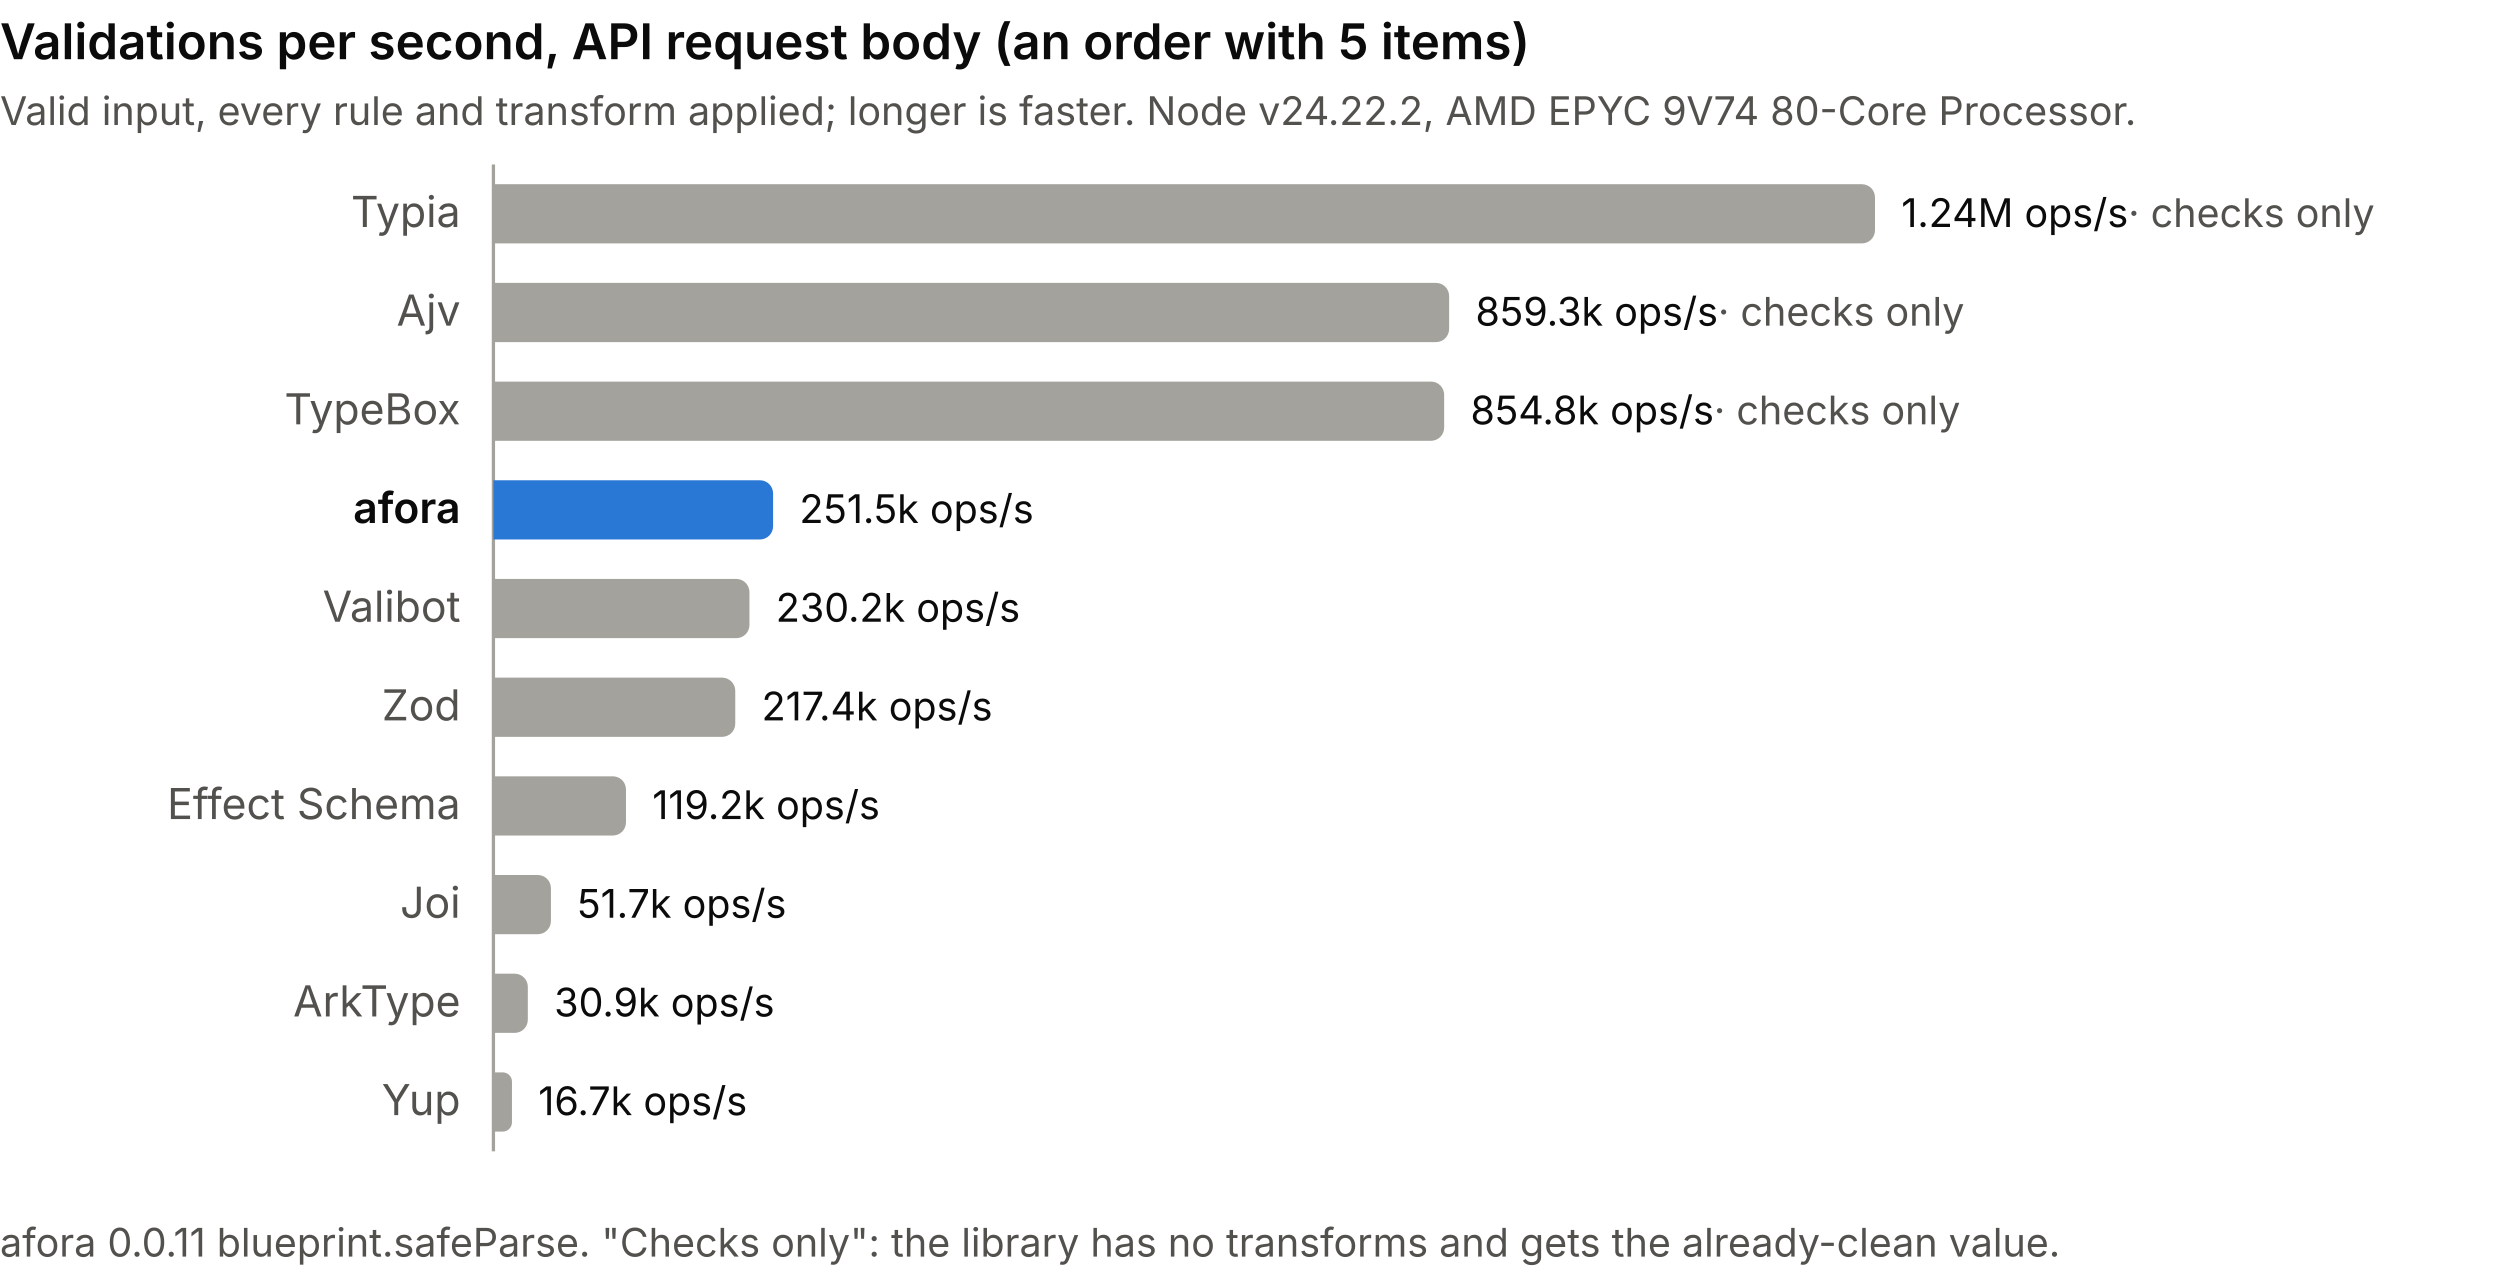
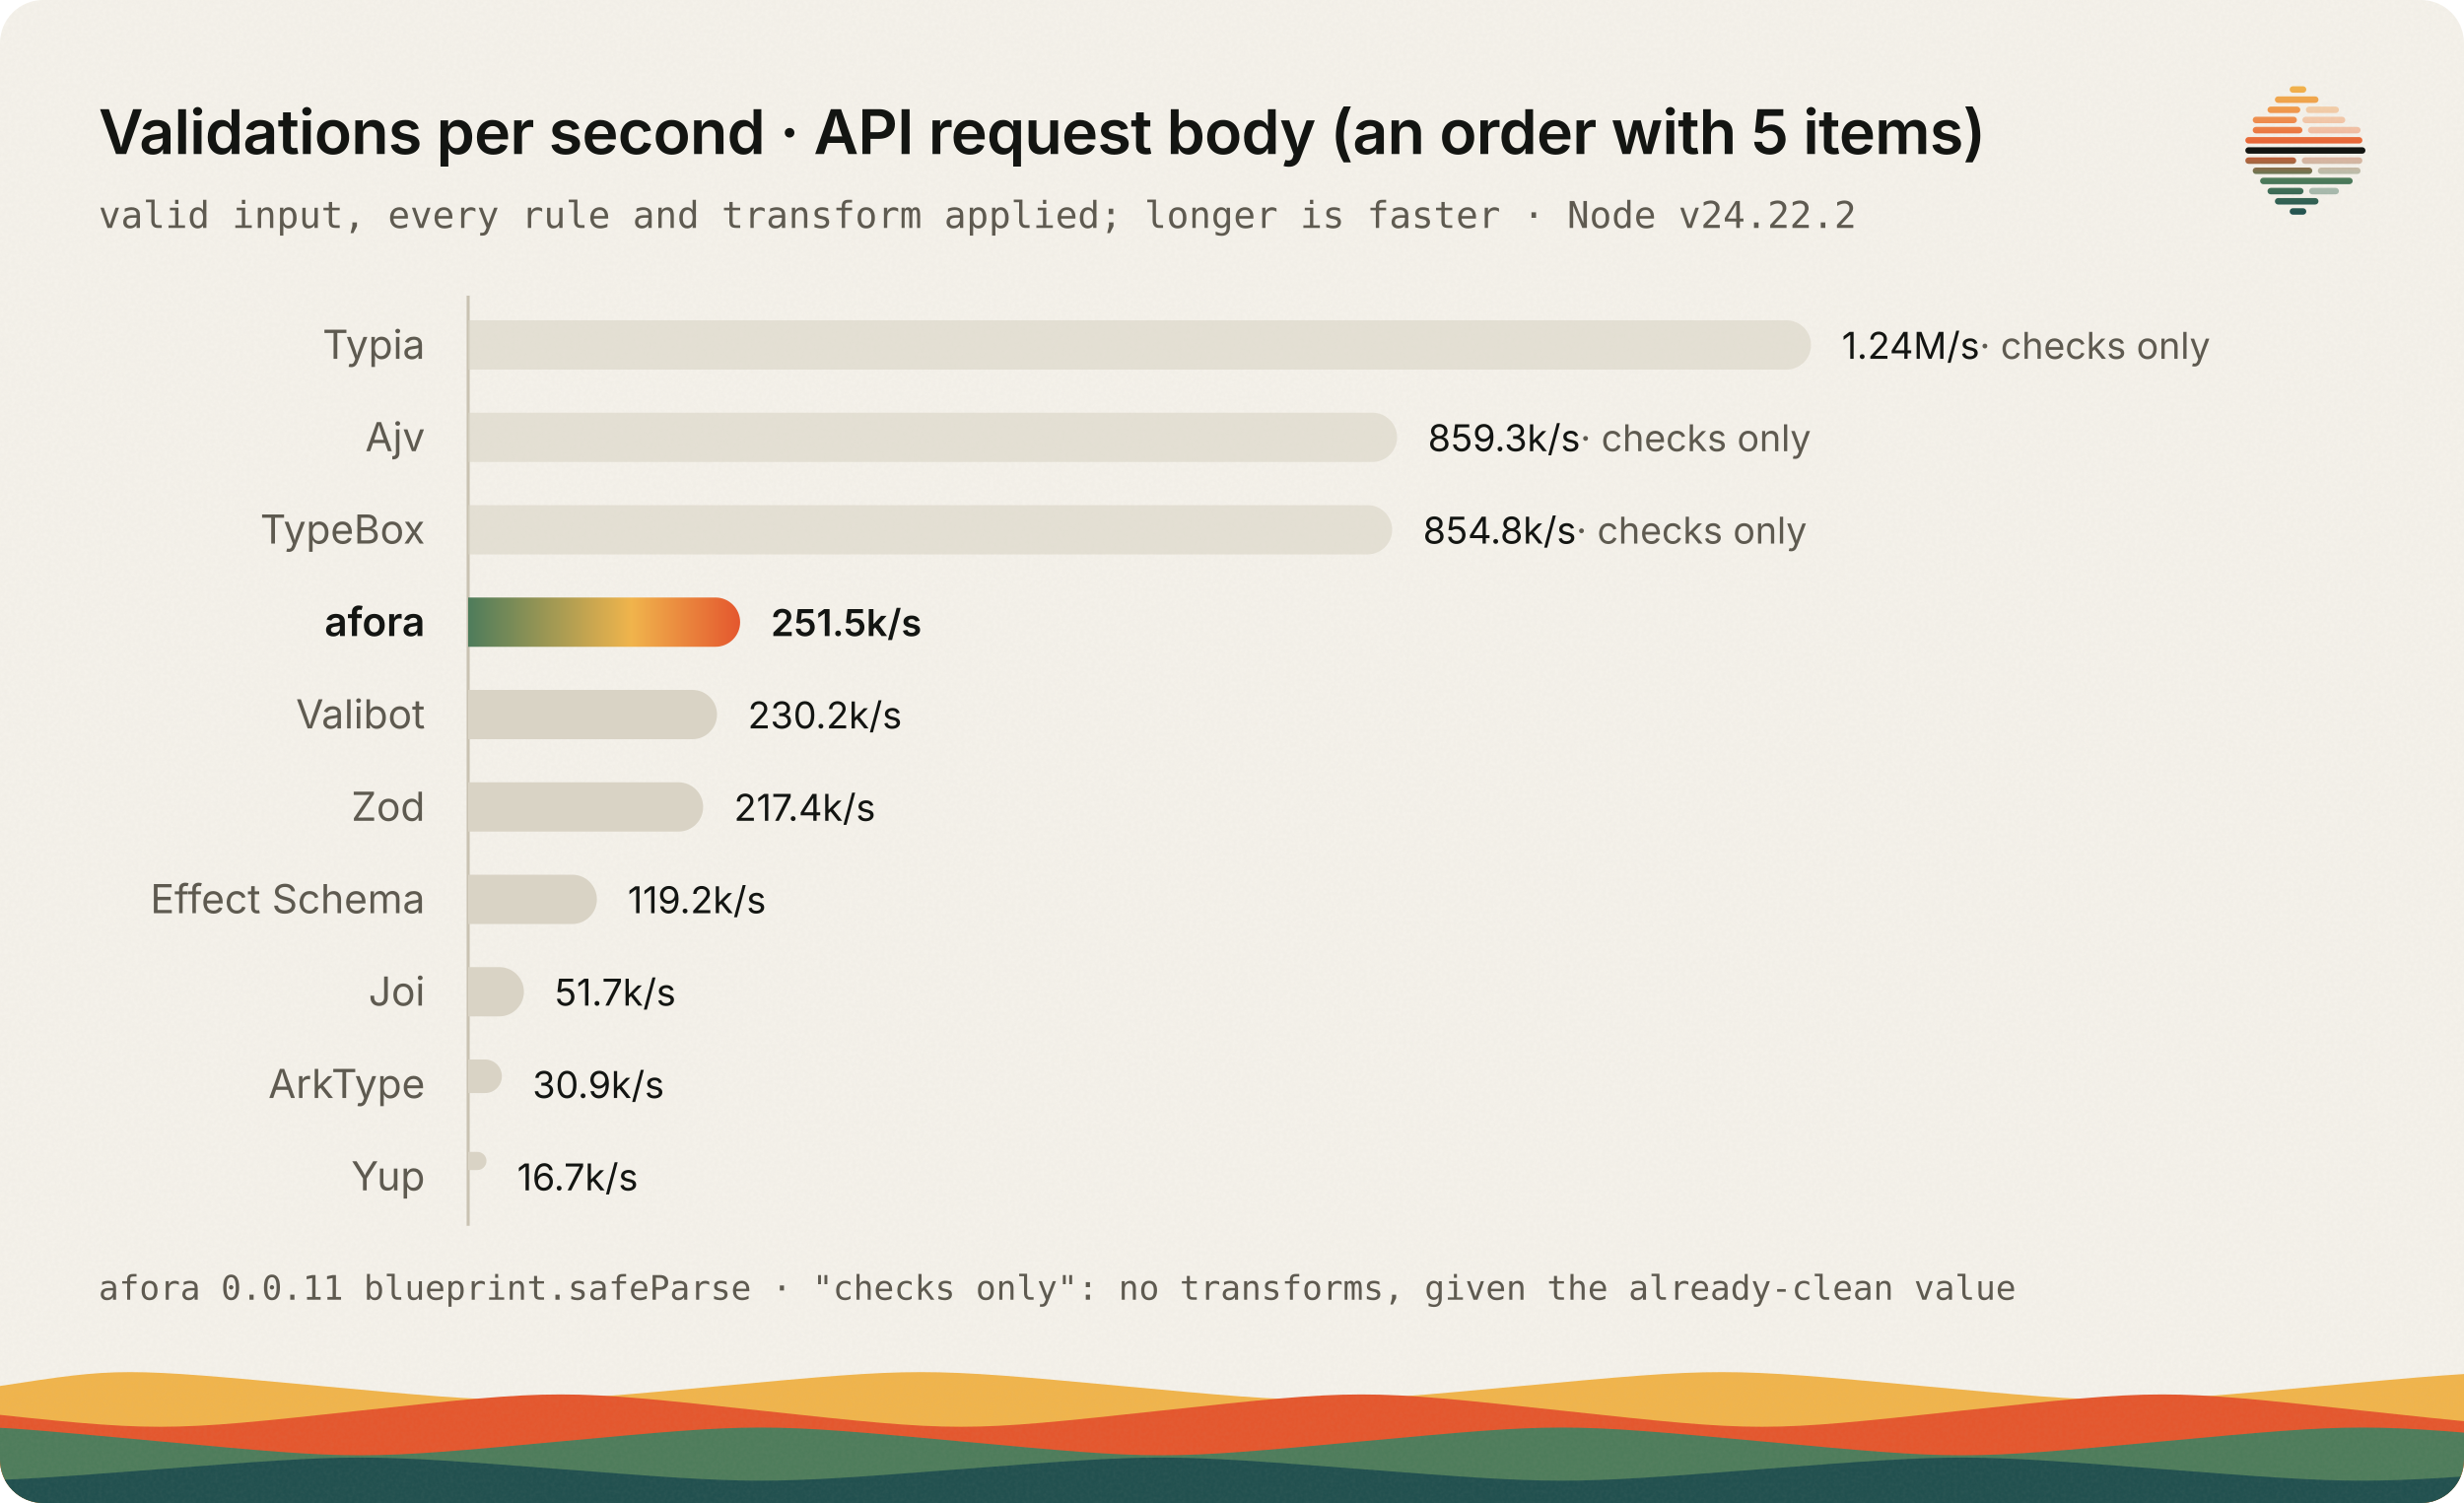
- <svg xmlns="http://www.w3.org/2000/svg" viewBox="0 0 760 390" width="760" height="390" role="img" aria-labelledby="title desc" font-family="ui-sans-serif, system-ui, -apple-system, 'Segoe UI', sans-serif">
+ <svg xmlns="http://www.w3.org/2000/svg" viewBox="0 0 800 488" width="800" height="488" role="img" aria-labelledby="title desc" font-family="'IBM Plex Sans', ui-sans-serif, system-ui, -apple-system, 'Segoe UI', sans-serif">
  <style>
- 	.title { font-size: 15px; font-weight: 600; fill: #0b0b0b; }
- 	.subtitle, .foot { font-size: 12px; fill: #52514e; }
- 	.name { font-size: 13px; fill: #52514e; }
- 	.name.strong { font-weight: 600; fill: #0b0b0b; }
- 	.value { font-size: 12px; fill: #0b0b0b; font-variant-numeric: tabular-nums; }
- 	.muted { fill: #52514e; }
- 	.bar { fill: #a3a29c; }
- 	.bar.accent { fill: #2a78d6; }
- 	.axis { stroke: #a3a29c; stroke-width: 1; }
+ 	.paper { fill: #f4f1ea; }
+ 	.ink, .title, .name.strong, .value { fill: #131512; }
+ 	.subtitle, .foot, .name, .muted { fill: #5e5a50; }
+ 	.mono { font-family: 'IBM Plex Mono', ui-monospace, SFMono-Regular, Menlo, monospace; }
+ 	.title { font-size: 20px; font-weight: 600; letter-spacing: -0.01em; }
+ 	.subtitle { font-size: 12px; }
+ 	.name { font-size: 13px; }
+ 	.name.strong, .value.strong { font-weight: 600; }
+ 	.value { font-size: 12px; font-variant-numeric: tabular-nums; }
+ 	.foot { font-size: 11px; }
+ 	.other { fill: #d9d3c5; }
+ 	.checks { opacity: 0.6; }
+ 	.axis { stroke: #c9c2b2; stroke-width: 1; }
+ 	.horizon { fill: #131512; }
+ 	.s1 { stop-color: #f0b44c; } .s2 { stop-color: #ee8b4e; } .s3 { stop-color: #e4572e; } .s4 { stop-color: #4e7c5b; } .s5 { stop-color: #21504f; }
+ 	.a1 { stop-color: #4e7c5b; } .a2 { stop-color: #f0b44c; } .a3 { stop-color: #e4572e; }
+ 	.w1 { fill: #f0b44c; } .w2 { fill: #e4572e; } .w3 { fill: #4e7c5b; } .w4 { fill: #21504f; }
+ 	.grain { opacity: 0.07; }
	@media (prefers-color-scheme: dark) {
- 		.title, .name.strong, .value { fill: #f0efec; }
- 		.subtitle, .foot, .name, .muted { fill: #c3c2b7; }
- 		.bar { fill: #6b6a65; }
- 		.bar.accent { fill: #3987e5; }
- 		.axis { stroke: #6b6a65; }
+ 		.paper { fill: #131512; }
+ 		.ink, .title, .name.strong, .value { fill: #f1efe8; }
+ 		.subtitle, .foot, .name, .muted { fill: #b8b2a5; }
+ 		.other { fill: #3a3631; }
+ 		.axis { stroke: #3a3631; }
+ 		.horizon { fill: #f1efe8; }
+ 		.s1 { stop-color: #ffd68a; } .s2 { stop-color: #f5965f; } .s3 { stop-color: #ff6b3d; } .s4 { stop-color: #6fa580; } .s5 { stop-color: #3e8481; }
+ 		.a1 { stop-color: #6fa580; } .a2 { stop-color: #ffd68a; } .a3 { stop-color: #ff6b3d; }
+ 		.w1 { fill: #ffd68a; } .w2 { fill: #ff6b3d; } .w3 { fill: #6fa580; } .w4 { fill: #3e8481; }
+ 		.grain { opacity: 0.09; }
	}
</style>
-   <text class="title" x="0" y="18">Validations per second, API request body (an order with 5 items)</text>
-   <text class="subtitle" x="0" y="38">Valid input, every rule and transform applied; longer is faster. Node v24.22.2, AMD EPYC 9V74 80-Core Processor.</text>
-   <line class="axis" x1="150" y1="50" x2="150" y2="350" />
-   <text class="name" x="140" y="69" text-anchor="end">Typia</text>
-   <path class="bar" d="M150,56 h416 a4,4 0 0 1 4,4 v10 a4,4 0 0 1 -4,4 h-416 z" />
-   <text class="value" x="578" y="69">1.24M ops/s<tspan class="muted"> · checks only</tspan>
+   <defs>
+     <clipPath id="card">
+       <rect width="800" height="488" rx="14" />
+     </clipPath>
+     <linearGradient id="afora" x1="0" y1="0" x2="1" y2="0">
+       <stop class="a1" offset="0" />
+       <stop class="a2" offset=".6" />
+       <stop class="a3" offset="1" />
+     </linearGradient>
+     <linearGradient id="sun" x1="128" y1="58" x2="128" y2="198" gradientUnits="userSpaceOnUse">
+       <stop class="s1" offset="0" />
+       <stop class="s2" offset=".28" />
+       <stop class="s3" offset=".5" />
+       <stop class="s4" offset=".72" />
+       <stop class="s5" offset="1" />
+     </linearGradient>
+     <filter id="noise" x="0" y="0" width="100%" height="100%">
+       <feTurbulence type="fractalNoise" baseFrequency=".85" numOctaves="2" stitchTiles="stitch" />
+       <feColorMatrix values="0 0 0 0 0.5  0 0 0 0 0.45  0 0 0 0 0.35  0 0 0 1.4 -0.4" />
+     </filter>
+   </defs>
+   <g clip-path="url(#card)">
+     <rect class="paper" width="800" height="488" />
+     <path class="w1" d="M0,488 L0,450 C39,444 39,444 104,450 C169,456 169,456 234,450 C299,444 299,444 364,450 C429,456 429,456 494,450 C559,444 559,444 624,450 C689,456 689,456 754,450 C819,444 819,444 884,450 C949,456 949,456 1014,450 L1060,488 L0,488 Z" />
+     <path class="w2" d="M0,488 L0,458 C-78,451 -78,451 -13,458 C52,465 52,465 117,458 C182,451 182,451 247,458 C312,465 312,465 377,458 C442,451 442,451 507,458 C572,465 572,465 637,458 C702,451 702,451 767,458 C832,465 832,465 897,458 L1060,488 L0,488 Z" />
+     <path class="w3" d="M0,488 L0,468 C-13,462 -13,462 52,468 C117,474 117,474 182,468 C247,462 247,462 312,468 C377,474 377,474 442,468 C507,462 507,462 572,468 C637,474 637,474 702,468 C767,462 767,462 832,468 C897,474 897,474 962,468 L1060,488 L0,488 Z" />
+     <path class="w4" d="M0,488 L0,477 C-143,472 -143,472 -78,477 C-13,482 -13,482 52,477 C117,472 117,472 182,477 C247,482 247,482 312,477 C377,472 377,472 442,477 C507,482 507,482 572,477 C637,472 637,472 702,477 C767,482 767,482 832,477 L1060,488 L0,488 Z" />
+     <rect class="grain" width="800" height="488" filter="url(#noise)" />
+   </g>
+   <g transform="translate(729 28) scale(0.3) translate(-63 -58.5)">
+     <rect x="111" y="58.5" width="18" height="7" rx="3.5" fill="url(#sun)" />
+     <rect x="95" y="69.5" width="47.2" height="7" rx="3.5" fill="url(#sun)" />
+     <rect x="87" y="80.5" width="35.5" height="7" rx="3.5" fill="url(#sun)" />
+     <rect x="128.5" y="80.5" width="35.8" height="7" rx="3.5" fill="url(#sun)" opacity=".42" />
+     <rect x="71" y="91.5" width="47.8" height="7" rx="3.5" fill="url(#sun)" />
+     <rect x="124.8" y="91.5" width="46.4" height="7" rx="3.5" fill="url(#sun)" opacity=".42" />
+     <rect x="71" y="102.5" width="53.8" height="7" rx="3.5" fill="url(#sun)" />
+     <rect x="130.8" y="102.5" width="56.9" height="7" rx="3.5" fill="url(#sun)" opacity=".42" />
+     <rect x="63" y="113.5" width="126.7" height="7" rx="3.5" fill="url(#sun)" />
+     <rect class="horizon" x="63" y="124.5" width="130" height="7" rx="3.5" />
+     <rect x="63" y="135.5" width="55.1" height="7" rx="3.5" fill="url(#sun)" />
+     <rect x="124.1" y="135.5" width="65.6" height="7" rx="3.5" fill="url(#sun)" opacity=".42" />
+     <rect x="71" y="146.5" width="64.5" height="7" rx="3.5" fill="url(#sun)" />
+     <rect x="141.5" y="146.5" width="46.2" height="7" rx="3.5" fill="url(#sun)" opacity=".42" />
+     <rect x="79" y="157.5" width="100.2" height="7" rx="3.5" fill="url(#sun)" />
+     <rect x="87" y="168.5" width="39" height="7" rx="3.5" fill="url(#sun)" />
+     <rect x="132" y="168.5" width="32.3" height="7" rx="3.5" fill="url(#sun)" opacity=".42" />
+     <rect x="95" y="179.5" width="47.2" height="7" rx="3.5" fill="url(#sun)" />
+     <rect x="111" y="190.5" width="18" height="7" rx="3.5" fill="url(#sun)" />
+   </g>
+   <text class="title" x="32" y="50">Validations per second · API request body (an order with 5 items)</text>
+   <text class="subtitle mono" x="32" y="74">valid input, every rule and transform applied; longer is faster · Node v24.22.2</text>
+   <line class="axis" x1="152" y1="96" x2="152" y2="398" />
+   <text class="name" x="138" y="116.5" text-anchor="end">Typia</text>
+   <path class="bar other checks" d="M152,104 h428 a8,8 0 0 1 8,8 a8,8 0 0 1 -8,8 h-428 z" />
+   <text class="value" x="598" y="116.5">1.24M/s<tspan class="muted"> · checks only</tspan>
  </text>
-   <text class="name" x="140" y="99" text-anchor="end">Ajv</text>
-   <path class="bar" d="M150,86 h286.534 a4,4 0 0 1 4,4 v10 a4,4 0 0 1 -4,4 h-286.534 z" />
-   <text class="value" x="448.534" y="99">859.3k ops/s<tspan class="muted"> · checks only</tspan>
+   <text class="name" x="138" y="146.5" text-anchor="end">Ajv</text>
+   <path class="bar other checks" d="M152,134 h293.6 a8,8 0 0 1 8,8 a8,8 0 0 1 -8,8 h-293.6 z" />
+   <text class="value" x="463.6" y="146.5">859.3k/s<tspan class="muted"> · checks only</tspan>
  </text>
-   <text class="name" x="140" y="129" text-anchor="end">TypeBox</text>
-   <path class="bar" d="M150,116 h285.025 a4,4 0 0 1 4,4 v10 a4,4 0 0 1 -4,4 h-285.025 z" />
-   <text class="value" x="447.025" y="129">854.8k ops/s<tspan class="muted"> · checks only</tspan>
+   <text class="name" x="138" y="176.5" text-anchor="end">TypeBox</text>
+   <path class="bar other checks" d="M152,164 h292 a8,8 0 0 1 8,8 a8,8 0 0 1 -8,8 h-292 z" />
+   <text class="value" x="462" y="176.5">854.8k/s<tspan class="muted"> · checks only</tspan>
  </text>
-   <text class="name strong" x="140" y="159" text-anchor="end">afora</text>
-   <path class="bar accent" d="M150,146 h81.019 a4,4 0 0 1 4,4 v10 a4,4 0 0 1 -4,4 h-81.019 z" />
-   <text class="value" x="243.019" y="159">251.5k ops/s</text>
-   <text class="name" x="140" y="189" text-anchor="end">Valibot</text>
-   <path class="bar" d="M150,176 h73.833 a4,4 0 0 1 4,4 v10 a4,4 0 0 1 -4,4 h-73.833 z" />
-   <text class="value" x="235.833" y="189">230.2k ops/s</text>
-   <text class="name" x="140" y="219" text-anchor="end">Zod</text>
-   <path class="bar" d="M150,206 h69.519 a4,4 0 0 1 4,4 v10 a4,4 0 0 1 -4,4 h-69.519 z" />
-   <text class="value" x="231.519" y="219">217.4k ops/s</text>
-   <text class="name" x="140" y="249" text-anchor="end">Effect Schema</text>
-   <path class="bar" d="M150,236 h36.301 a4,4 0 0 1 4,4 v10 a4,4 0 0 1 -4,4 h-36.301 z" />
-   <text class="value" x="198.301" y="249">119.2k ops/s</text>
-   <text class="name" x="140" y="279" text-anchor="end">Joi</text>
-   <path class="bar" d="M150,266 h13.482 a4,4 0 0 1 4,4 v10 a4,4 0 0 1 -4,4 h-13.482 z" />
-   <text class="value" x="175.482" y="279">51.7k ops/s</text>
-   <text class="name" x="140" y="309" text-anchor="end">ArkType</text>
-   <path class="bar" d="M150,296 h6.46 a4,4 0 0 1 4,4 v10 a4,4 0 0 1 -4,4 h-6.46 z" />
-   <text class="value" x="168.46" y="309">30.9k ops/s</text>
-   <text class="name" x="140" y="339" text-anchor="end">Yup</text>
-   <path class="bar" d="M150,326 h2.82 a2.82,2.82 0 0 1 2.82,2.82 v12.36 a2.82,2.82 0 0 1 -2.82,2.82 h-2.82 z" />
-   <text class="value" x="163.64" y="339">16.7k ops/s</text>
-   <text class="foot" x="0" y="382">afora 0.0.11 blueprint.safeParse. "Checks only": the library has no transforms and gets the already-clean value.</text>
+   <text class="name strong" x="138" y="206.5" text-anchor="end">afora</text>
+   <path class="bar" fill="url(#afora)" d="M152,194 h80.3 a8,8 0 0 1 8,8 a8,8 0 0 1 -8,8 h-80.3 z" />
+   <text class="value strong" x="250.3" y="206.5">251.5k/s</text>
+   <text class="name" x="138" y="236.5" text-anchor="end">Valibot</text>
+   <path class="bar other" d="M152,224 h72.8 a8,8 0 0 1 8,8 a8,8 0 0 1 -8,8 h-72.8 z" />
+   <text class="value" x="242.8" y="236.5">230.2k/s</text>
+   <text class="name" x="138" y="266.5" text-anchor="end">Zod</text>
+   <path class="bar other" d="M152,254 h68.3 a8,8 0 0 1 8,8 a8,8 0 0 1 -8,8 h-68.3 z" />
+   <text class="value" x="238.3" y="266.5">217.4k/s</text>
+   <text class="name" x="138" y="296.5" text-anchor="end">Effect Schema</text>
+   <path class="bar other" d="M152,284 h33.8 a8,8 0 0 1 8,8 a8,8 0 0 1 -8,8 h-33.8 z" />
+   <text class="value" x="203.8" y="296.5">119.2k/s</text>
+   <text class="name" x="138" y="326.5" text-anchor="end">Joi</text>
+   <path class="bar other" d="M152,314 h10.1 a8,8 0 0 1 8,8 a8,8 0 0 1 -8,8 h-10.1 z" />
+   <text class="value" x="180.1" y="326.5">51.7k/s</text>
+   <text class="name" x="138" y="356.5" text-anchor="end">ArkType</text>
+   <path class="bar other" d="M152,344 h5.5 a5.45,5.45 0 0 1 5.45,5.45 a5.45,5.45 0 0 1 -5.45,5.45 h-5.5 z" />
+   <text class="value" x="172.9" y="356.5">30.9k/s</text>
+   <text class="name" x="138" y="386.5" text-anchor="end">Yup</text>
+   <path class="bar other" d="M152,374 h3 a2.95,2.95 0 0 1 2.95,2.95 a2.95,2.95 0 0 1 -2.95,2.95 h-3 z" />
+   <text class="value" x="167.9" y="386.5">16.7k/s</text>
+   <text class="foot mono" x="32" y="422">afora 0.0.11 blueprint.safeParse · "checks only": no transforms, given the already-clean value</text>
</svg>
